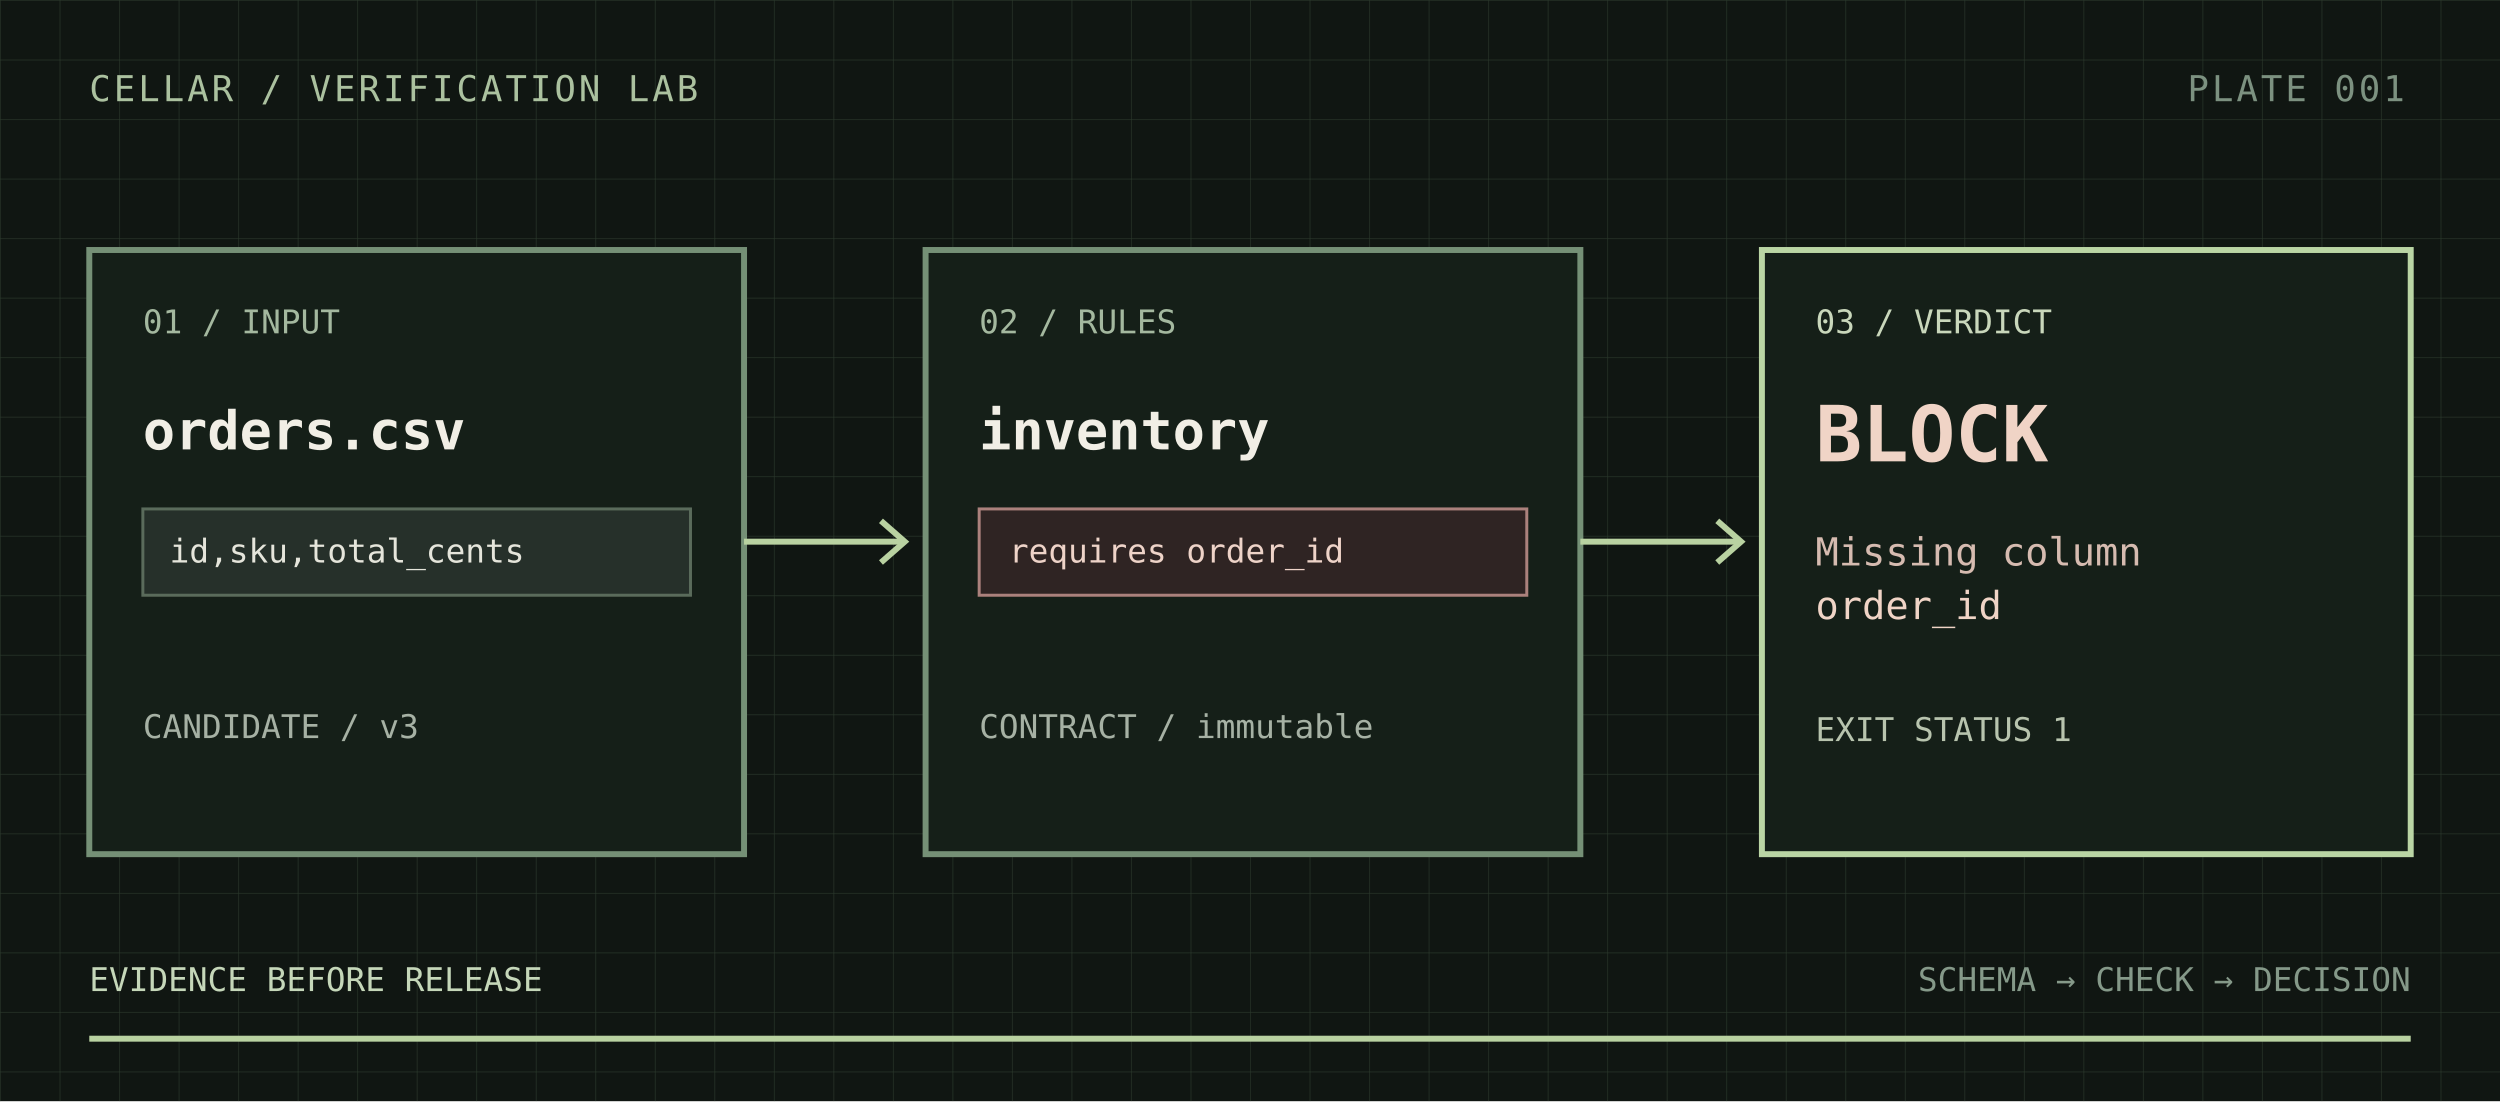
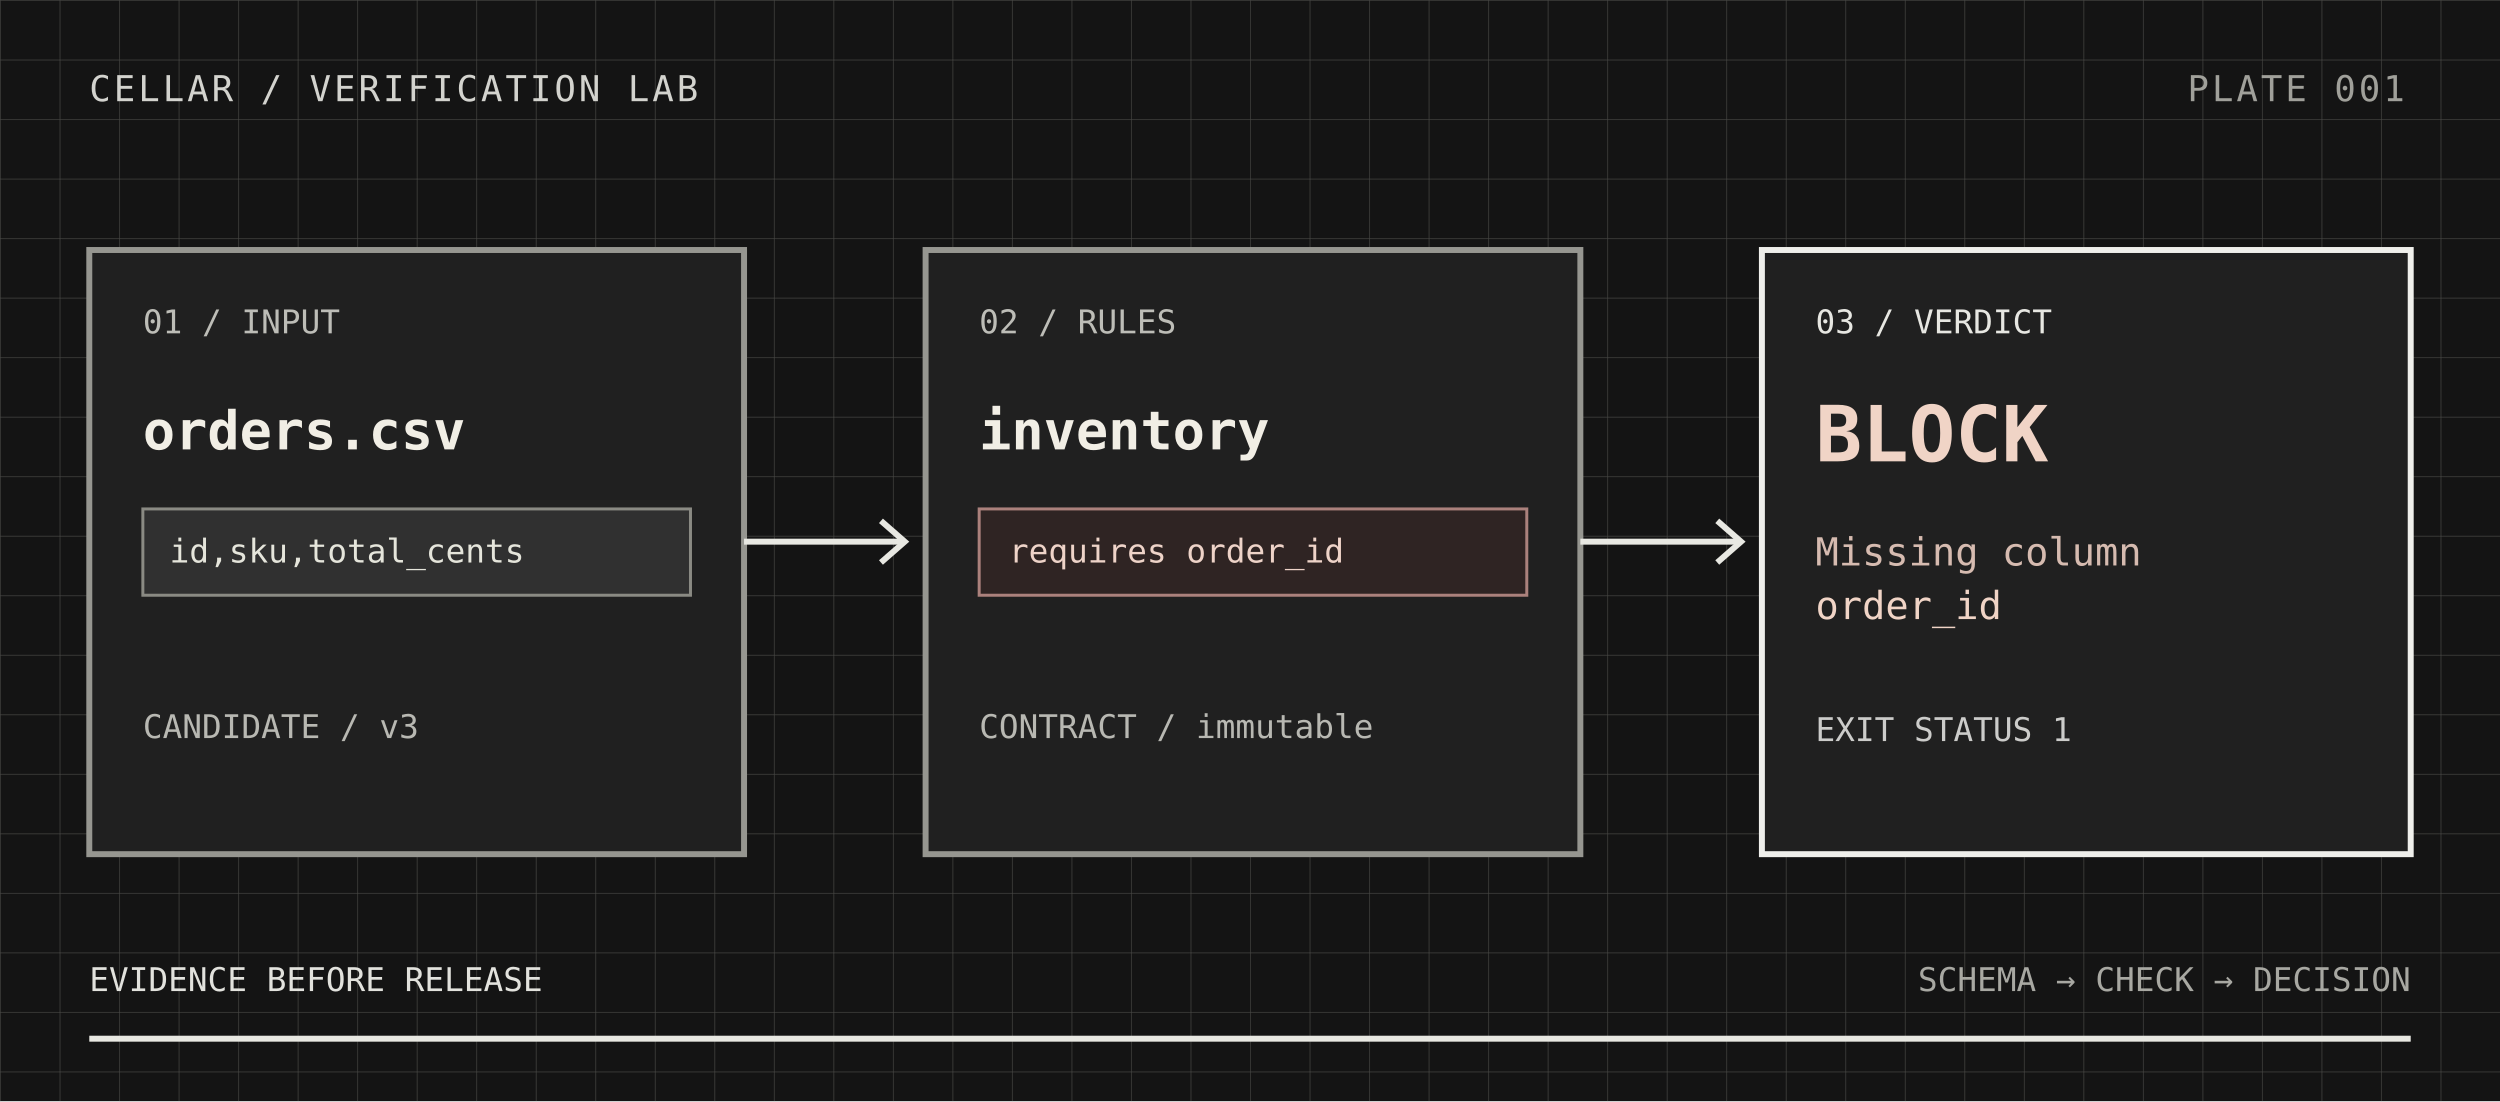
<svg xmlns="http://www.w3.org/2000/svg" viewBox="0 0 840 370" role="img" aria-labelledby="title desc">
  <defs>
    <pattern id="grid" width="20" height="20" patternUnits="userSpaceOnUse">
-       <path d="M20 0H0V20" fill="none" stroke="#4a624b" stroke-width=".4" opacity=".45" />
+       <path d="M20 0H0V20" fill="none" stroke="#888883" stroke-width=".4" opacity=".45" />
    </pattern>
  </defs>
-   <rect width="840" height="370" fill="#101612" />
+   <rect width="840" height="370" fill="#141414" />
  <rect width="840" height="370" fill="url(#grid)" />
  <g font-family="ui-monospace, SFMono-Regular, Consolas, monospace" font-size="12" letter-spacing="1">
-     <text x="30" y="34" fill="#abc19f">CELLAR / VERIFICATION LAB</text>
-     <text x="808" y="34" text-anchor="end" fill="#7c9180">PLATE 001</text>
+     <text x="30" y="34" fill="#d3d3ce">CELLAR / VERIFICATION LAB</text>
+     <text x="808" y="34" text-anchor="end" fill="#a0a09a">PLATE 001</text>
  </g>
-   <g stroke="#759076" stroke-width="2" fill="#151f18">
+   <g stroke="#969690" stroke-width="2" fill="#202020">
    <rect x="30" y="84" width="220" height="203" />
    <rect x="311" y="84" width="220" height="203" />
-     <rect x="592" y="84" width="218" height="203" stroke="#bad5a4" />
+     <rect x="592" y="84" width="218" height="203" stroke="#efefeb" />
  </g>
  <g font-family="ui-monospace, SFMono-Regular, Consolas, monospace">
-     <text x="48" y="112" font-size="11" fill="#a4b89f">01 / INPUT</text>
-     <text x="329" y="112" font-size="11" fill="#a4b89f">02 / RULES</text>
-     <text x="610" y="112" font-size="11" fill="#c9d7bb">03 / VERDICT</text>
+     <text x="48" y="112" font-size="11" fill="#bdbdb7">01 / INPUT</text>
+     <text x="329" y="112" font-size="11" fill="#bdbdb7">02 / RULES</text>
+     <text x="610" y="112" font-size="11" fill="#e7e7e2">03 / VERDICT</text>
    <text x="48" y="151" font-size="18" fill="#f1eee5" font-weight="700">orders.csv</text>
-     <rect x="48" y="171" width="184" height="29" fill="#26302a" stroke="#5a6b5b" />
+     <rect x="48" y="171" width="184" height="29" fill="#303030" stroke="#8a8a83" />
    <text x="57" y="189" font-size="11" fill="#e5e5db">id,sku,total_cents</text>
-     <text x="48" y="248" font-size="11" fill="#a6b1a4">CANDIDATE / v3</text>
+     <text x="48" y="248" font-size="11" fill="#b8b8b2">CANDIDATE / v3</text>
    <text x="329" y="151" font-size="18" fill="#f1eee5" font-weight="700">inventory</text>
    <rect x="329" y="171" width="184" height="29" fill="#2f2423" stroke="#ab817c" />
    <text x="339" y="189" font-size="11" fill="#eed3c8">requires order_id</text>
-     <text x="329" y="248" font-size="11" fill="#a6b1a4">CONTRACT / immutable</text>
+     <text x="329" y="248" font-size="11" fill="#b8b8b2">CONTRACT / immutable</text>
    <text x="610" y="155" font-size="26" fill="#f0d4c6" font-weight="700">BLOCK</text>
    <text x="610" y="190" font-size="13" fill="#d6bbb0">Missing column</text>
    <text x="610" y="208" font-size="13" fill="#f0d4c6">order_id</text>
-     <text x="610" y="249" font-size="11" fill="#b8c4ae">EXIT STATUS 1</text>
+     <text x="610" y="249" font-size="11" fill="#ccccca">EXIT STATUS 1</text>
  </g>
-   <g stroke="#b9d2a1" fill="none" stroke-width="2">
+   <g stroke="#e8e8e2" fill="none" stroke-width="2">
    <path d="M250 182H304" />
    <path d="m296 175 8 7-8 7" />
    <path d="M531 182H585" />
    <path d="m577 175 8 7-8 7" />
  </g>
  <g font-family="ui-monospace, SFMono-Regular, Consolas, monospace" font-size="11">
-     <text x="30" y="333" fill="#c5d7b9">EVIDENCE BEFORE RELEASE</text>
-     <text x="810" y="333" text-anchor="end" fill="#859989">SCHEMA → CHECK → DECISION</text>
+     <text x="30" y="333" fill="#e2e2dd">EVIDENCE BEFORE RELEASE</text>
+     <text x="810" y="333" text-anchor="end" fill="#a8a8a2">SCHEMA → CHECK → DECISION</text>
  </g>
-   <rect x="30" y="348" width="780" height="2" fill="#b9d2a1" />
+   <rect x="30" y="348" width="780" height="2" fill="#e8e8e2" />
</svg>
